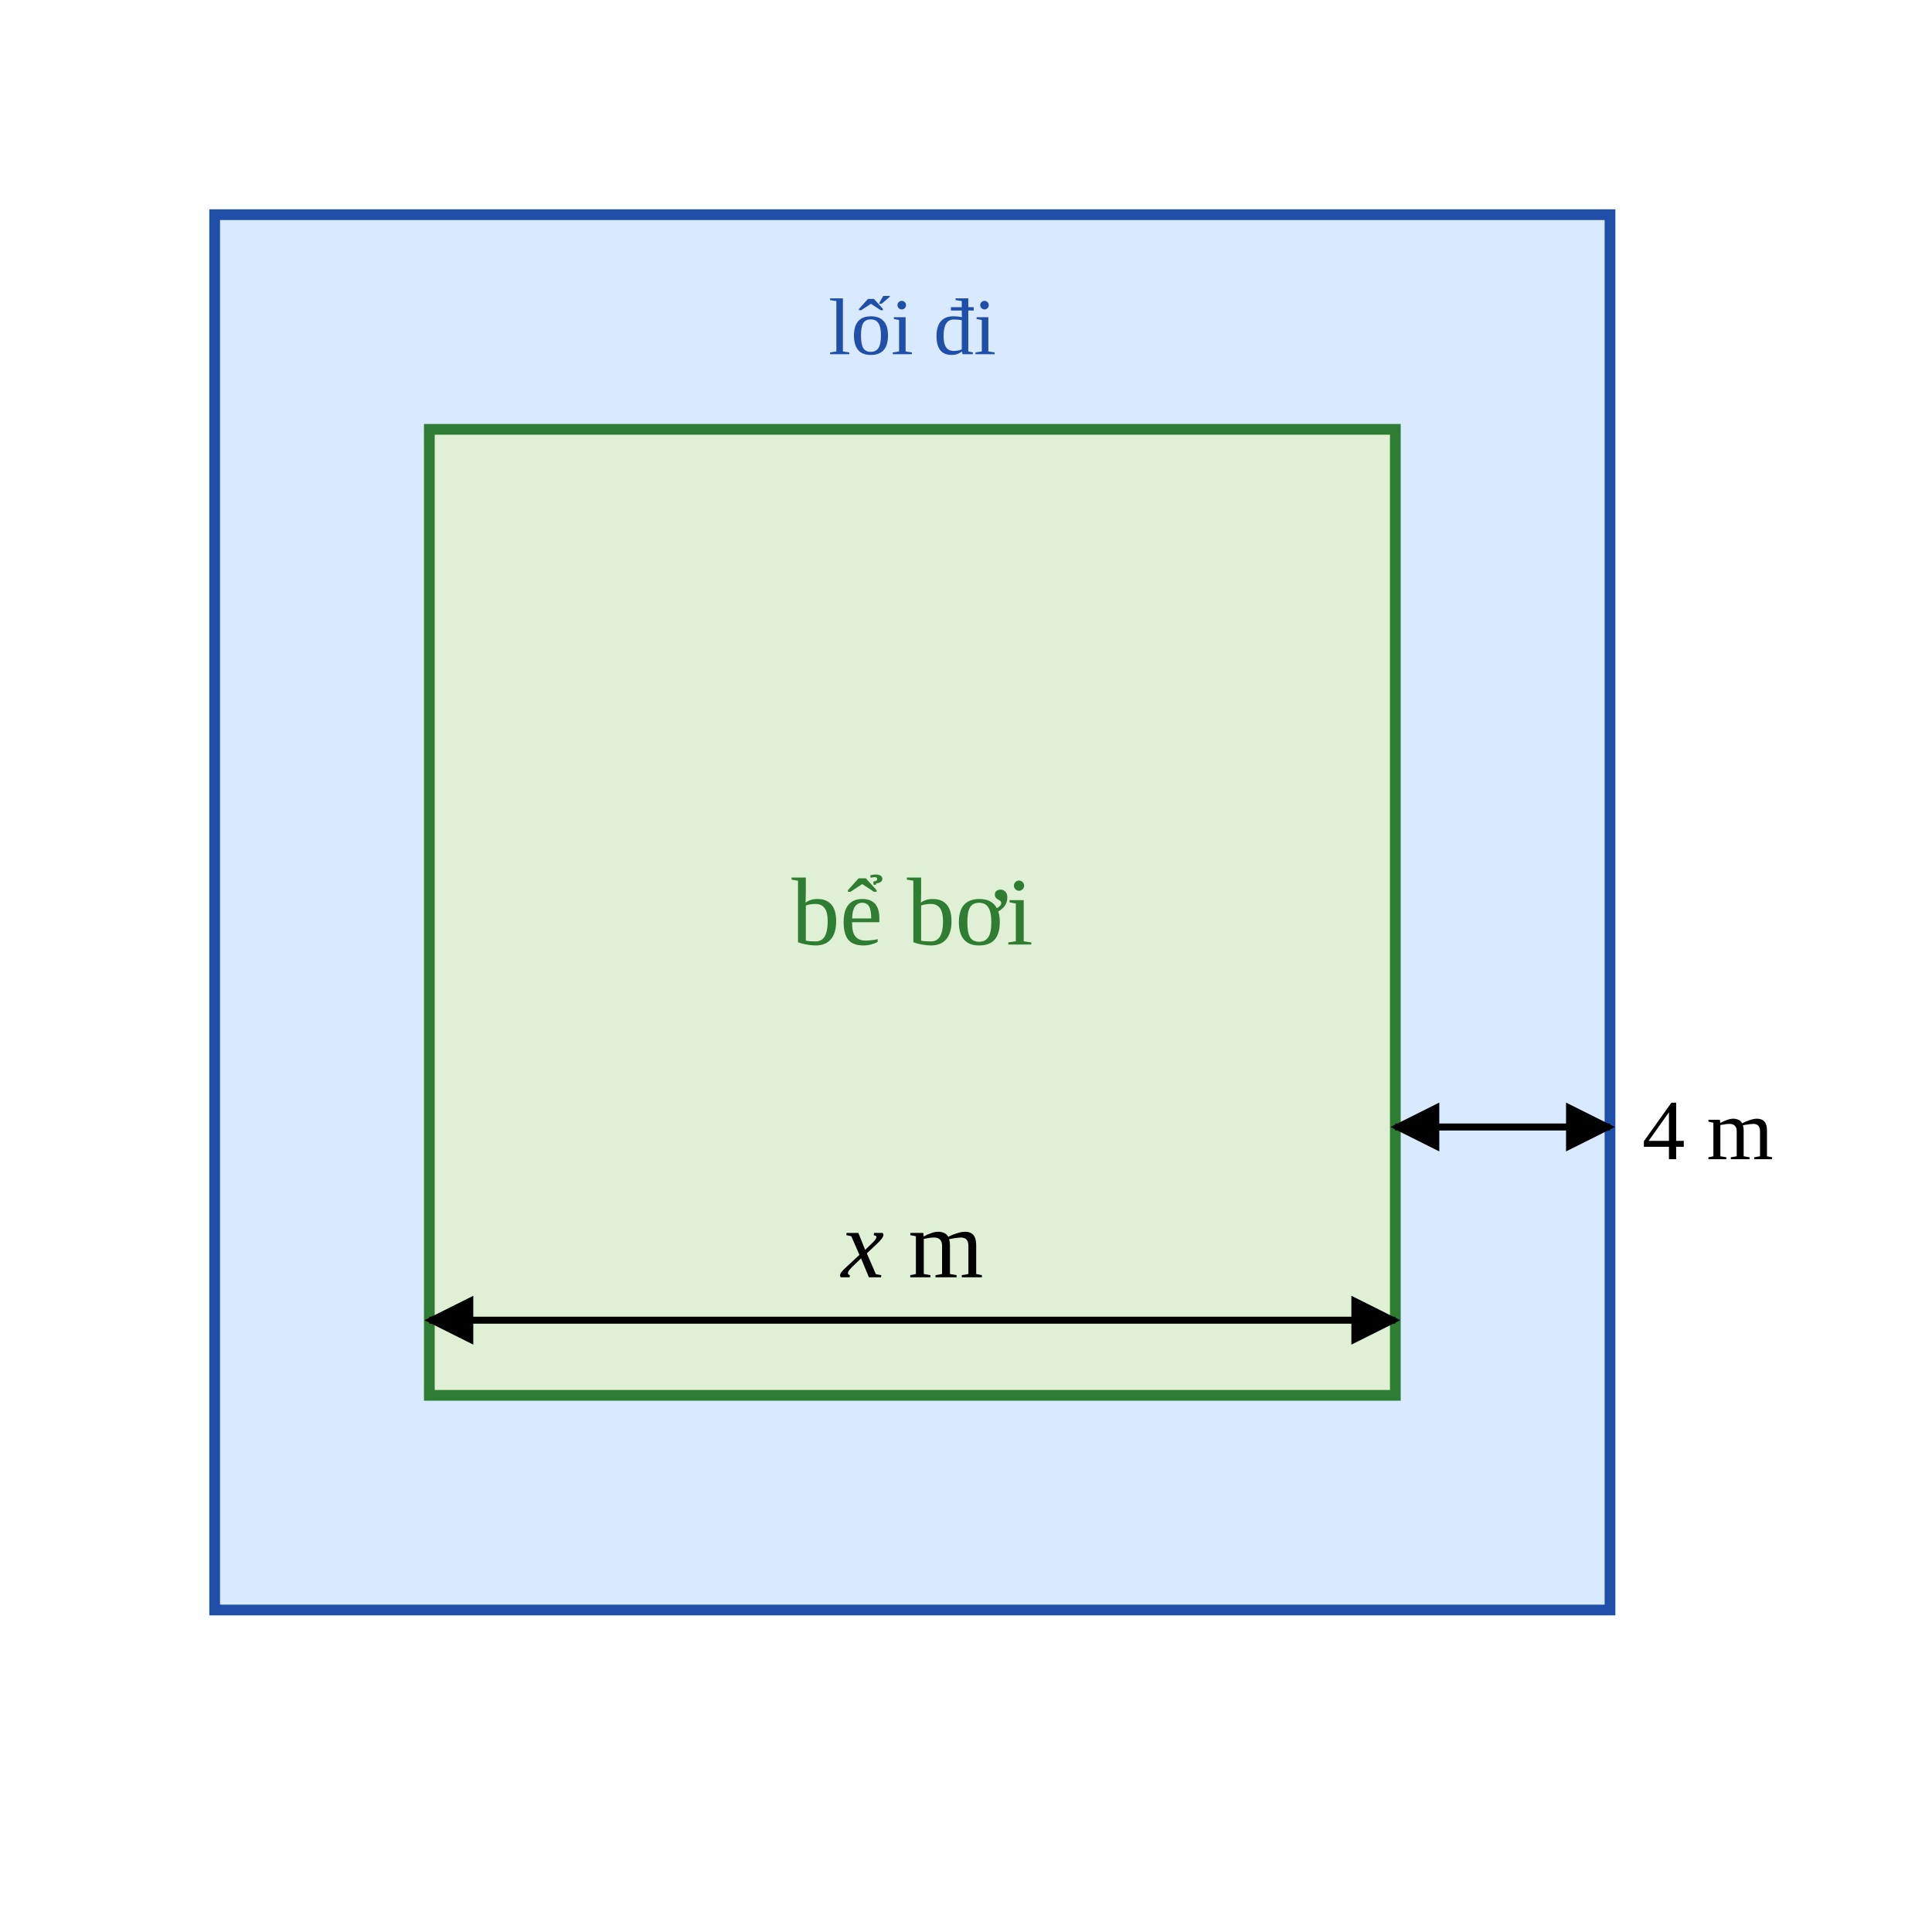
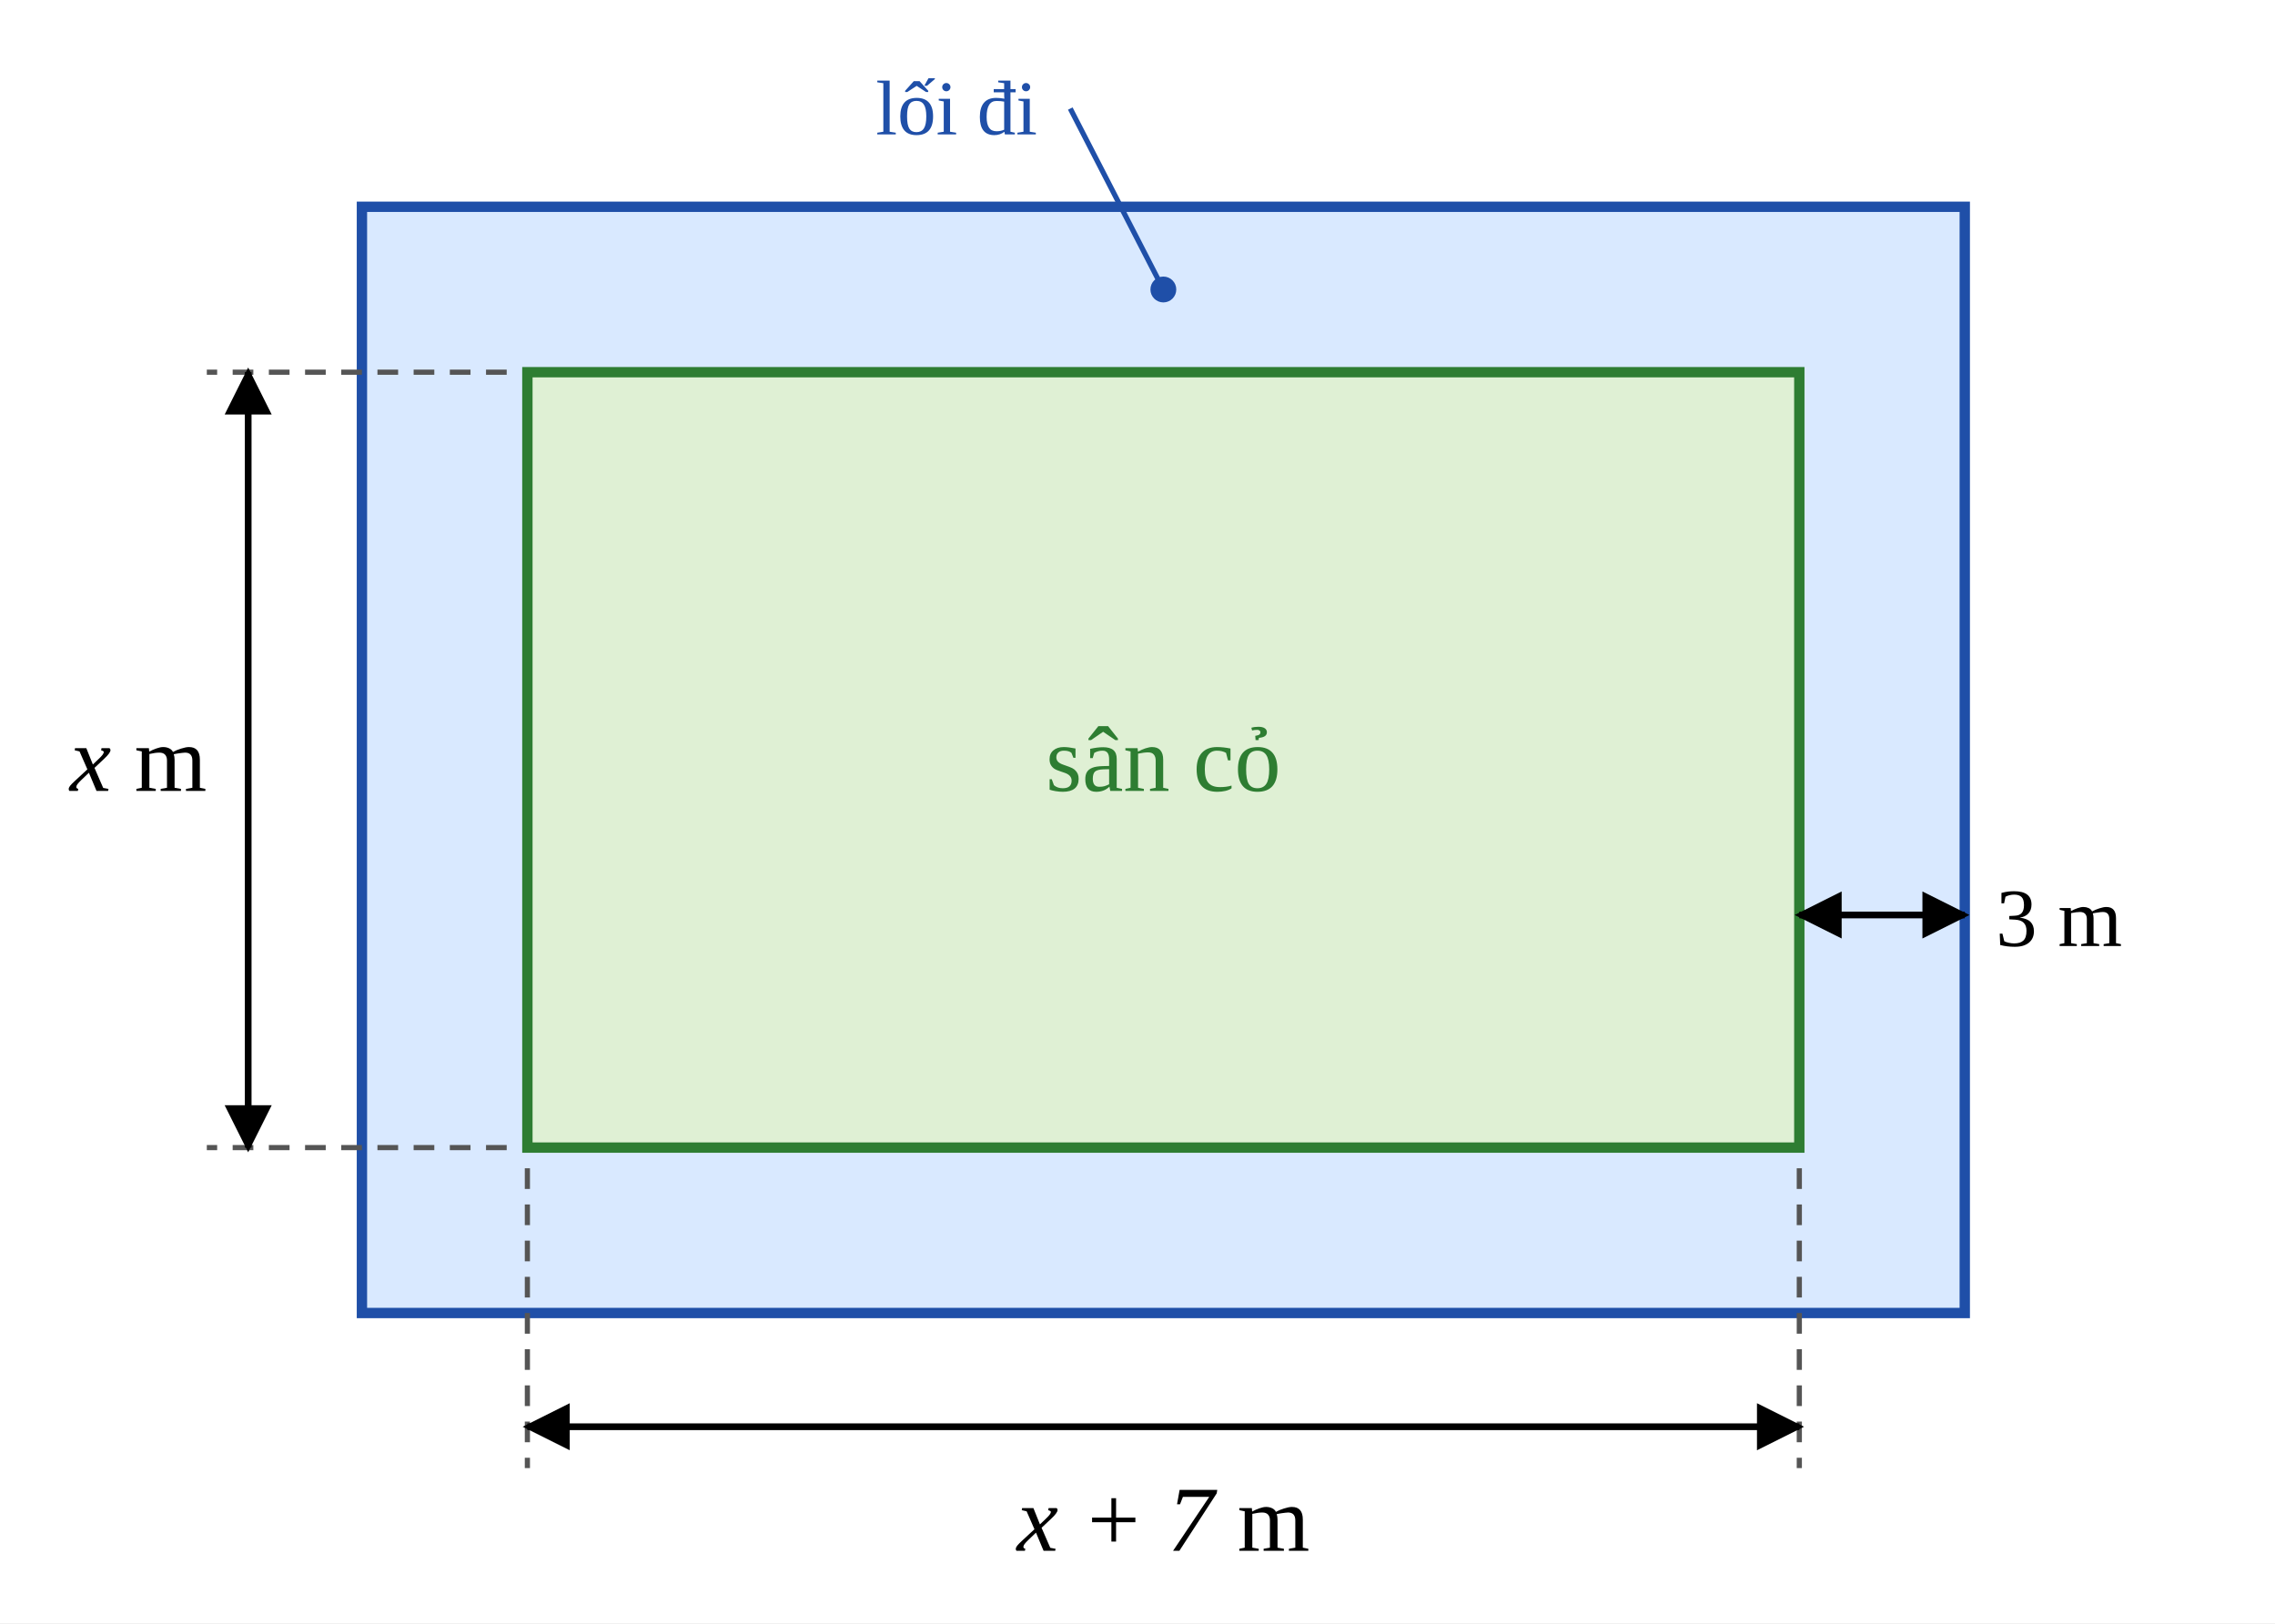
- <svg xmlns="http://www.w3.org/2000/svg" viewBox="0 0 360 360" font-family="Times New Roman" font-size="18">
+ <svg xmlns="http://www.w3.org/2000/svg" viewBox="0 0 440 314" font-family="Times New Roman" font-size="18">
  <defs>
    <marker id="m2" viewBox="0 0 10 10" refX="9" refY="5" markerWidth="7" markerHeight="7" orient="auto-start-reverse">
      <path d="M0,0 L10,5 L0,10 z" fill="#000" />
    </marker>
  </defs>
-   <rect width="360" height="360" fill="#fff" />
-   <rect x="40" y="40" width="260" height="260" fill="#cfe3ff" fill-opacity="0.8" stroke="#1f4fa8" stroke-width="2" />
-   <rect x="80" y="80" width="180" height="180" fill="#dff0d4" stroke="#2e7d32" stroke-width="2" />
-   <text x="170" y="176" text-anchor="middle" fill="#2e7d32">bể bơi</text>
-   <text x="170" y="66" text-anchor="middle" font-size="15" fill="#1f4fa8">lối đi</text>
-   <line x1="260" y1="210" x2="300" y2="210" stroke="#000" stroke-width="1.3" marker-start="url(#m2)" marker-end="url(#m2)" />
-   <text x="306" y="216" font-size="16">4 m</text>
-   <line x1="80" y1="246" x2="260" y2="246" stroke="#000" stroke-width="1.3" marker-start="url(#m2)" marker-end="url(#m2)" />
-   <text x="170" y="238" text-anchor="middle" font-style="italic">x <tspan font-style="normal">m</tspan>
+   <rect width="440" height="314" fill="#fff" />
+   <rect x="70" y="40" width="310" height="214" fill="#cfe3ff" fill-opacity="0.8" stroke="#1f4fa8" stroke-width="2" />
+   <rect x="102" y="72" width="246" height="150" fill="#dff0d4" stroke="#2e7d32" stroke-width="2" />
+   <text x="225" y="153" text-anchor="middle" fill="#2e7d32">sân cỏ</text>
+   <line x1="207" y1="21" x2="225" y2="56" stroke="#1f4fa8" stroke-width="1" />
+   <circle cx="225" cy="56" r="2.5" fill="#1f4fa8" />
+   <text x="185" y="26" text-anchor="middle" font-size="15" fill="#1f4fa8">lối đi</text>
+   <line x1="102" y1="226" x2="102" y2="284" stroke="#555" stroke-width="1" stroke-dasharray="4,3" />
+   <line x1="348" y1="226" x2="348" y2="284" stroke="#555" stroke-width="1" stroke-dasharray="4,3" />
+   <line x1="102" y1="276" x2="348" y2="276" stroke="#000" stroke-width="1.3" marker-start="url(#m2)" marker-end="url(#m2)" />
+   <text x="225" y="300" text-anchor="middle" font-style="italic">x + 7 <tspan font-style="normal">m</tspan>
  </text>
+   <line x1="98" y1="72" x2="40" y2="72" stroke="#555" stroke-width="1" stroke-dasharray="4,3" />
+   <line x1="98" y1="222" x2="40" y2="222" stroke="#555" stroke-width="1" stroke-dasharray="4,3" />
+   <line x1="48" y1="72" x2="48" y2="222" stroke="#000" stroke-width="1.3" marker-start="url(#m2)" marker-end="url(#m2)" />
+   <text x="40" y="153" text-anchor="end" font-style="italic">x <tspan font-style="normal">m</tspan>
+   </text>
+   <line x1="348" y1="177" x2="380" y2="177" stroke="#000" stroke-width="1.3" marker-start="url(#m2)" marker-end="url(#m2)" />
+   <text x="386" y="183" font-size="16">3 m</text>
</svg>
